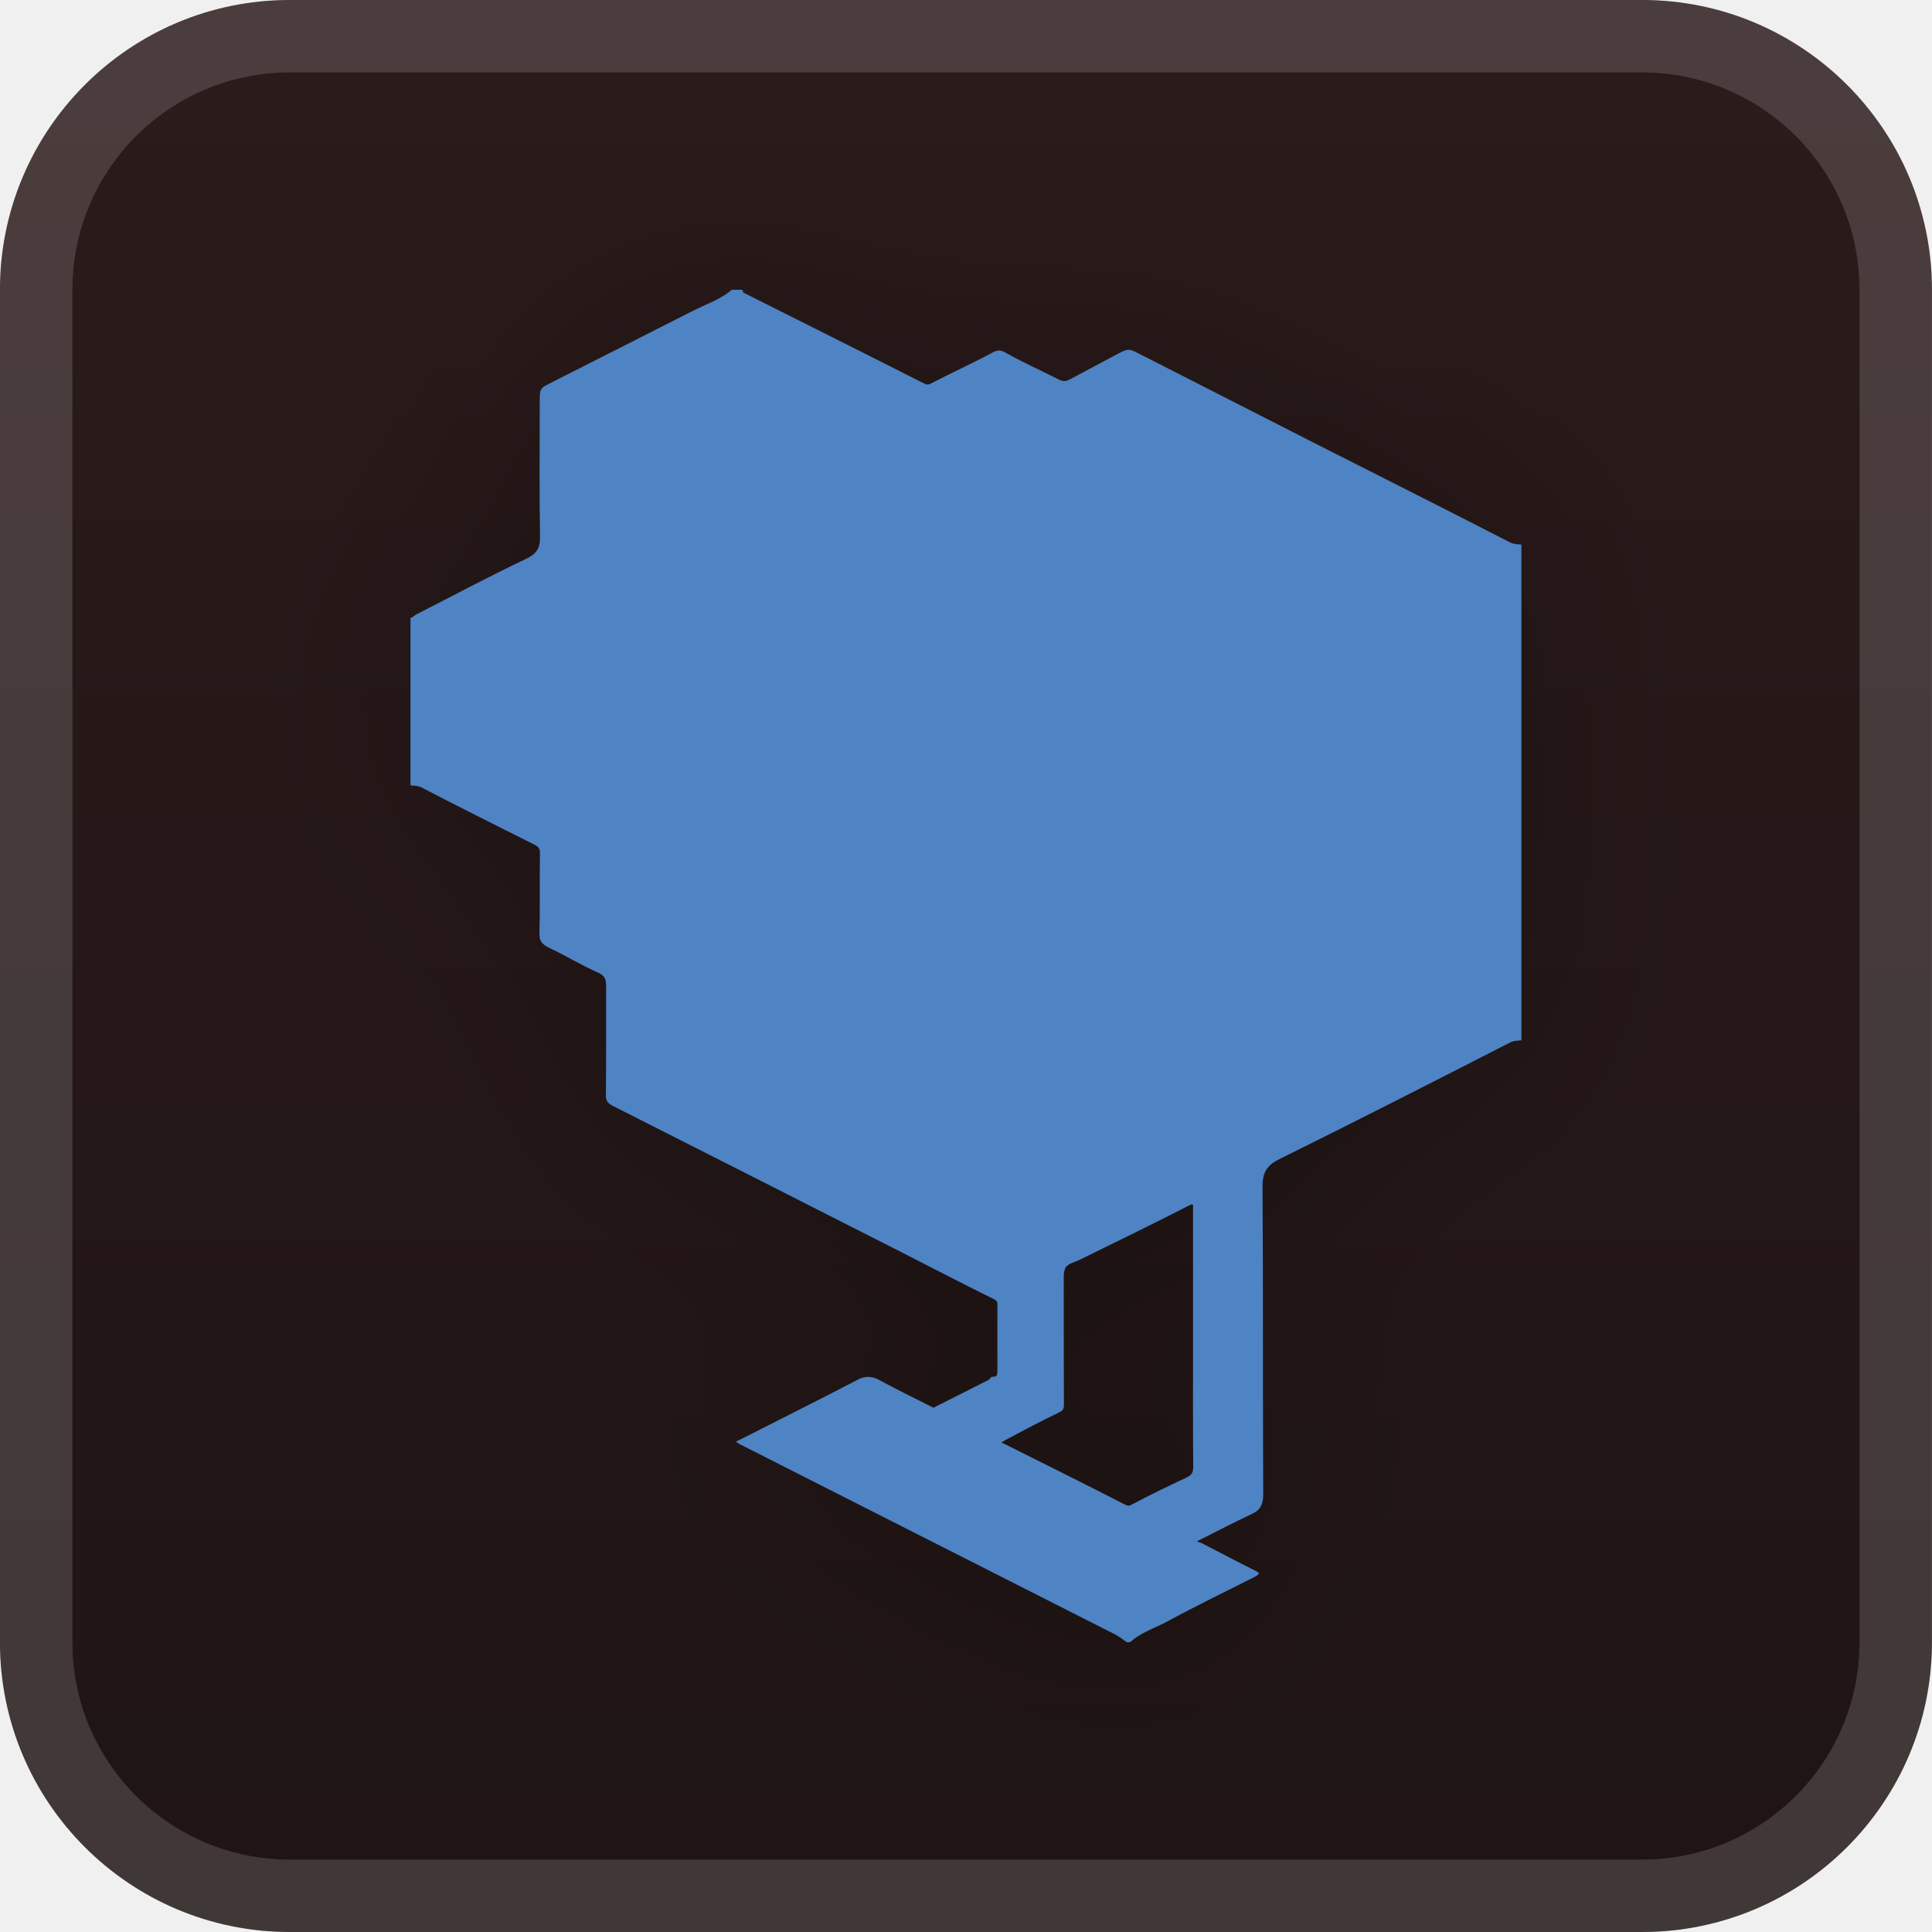
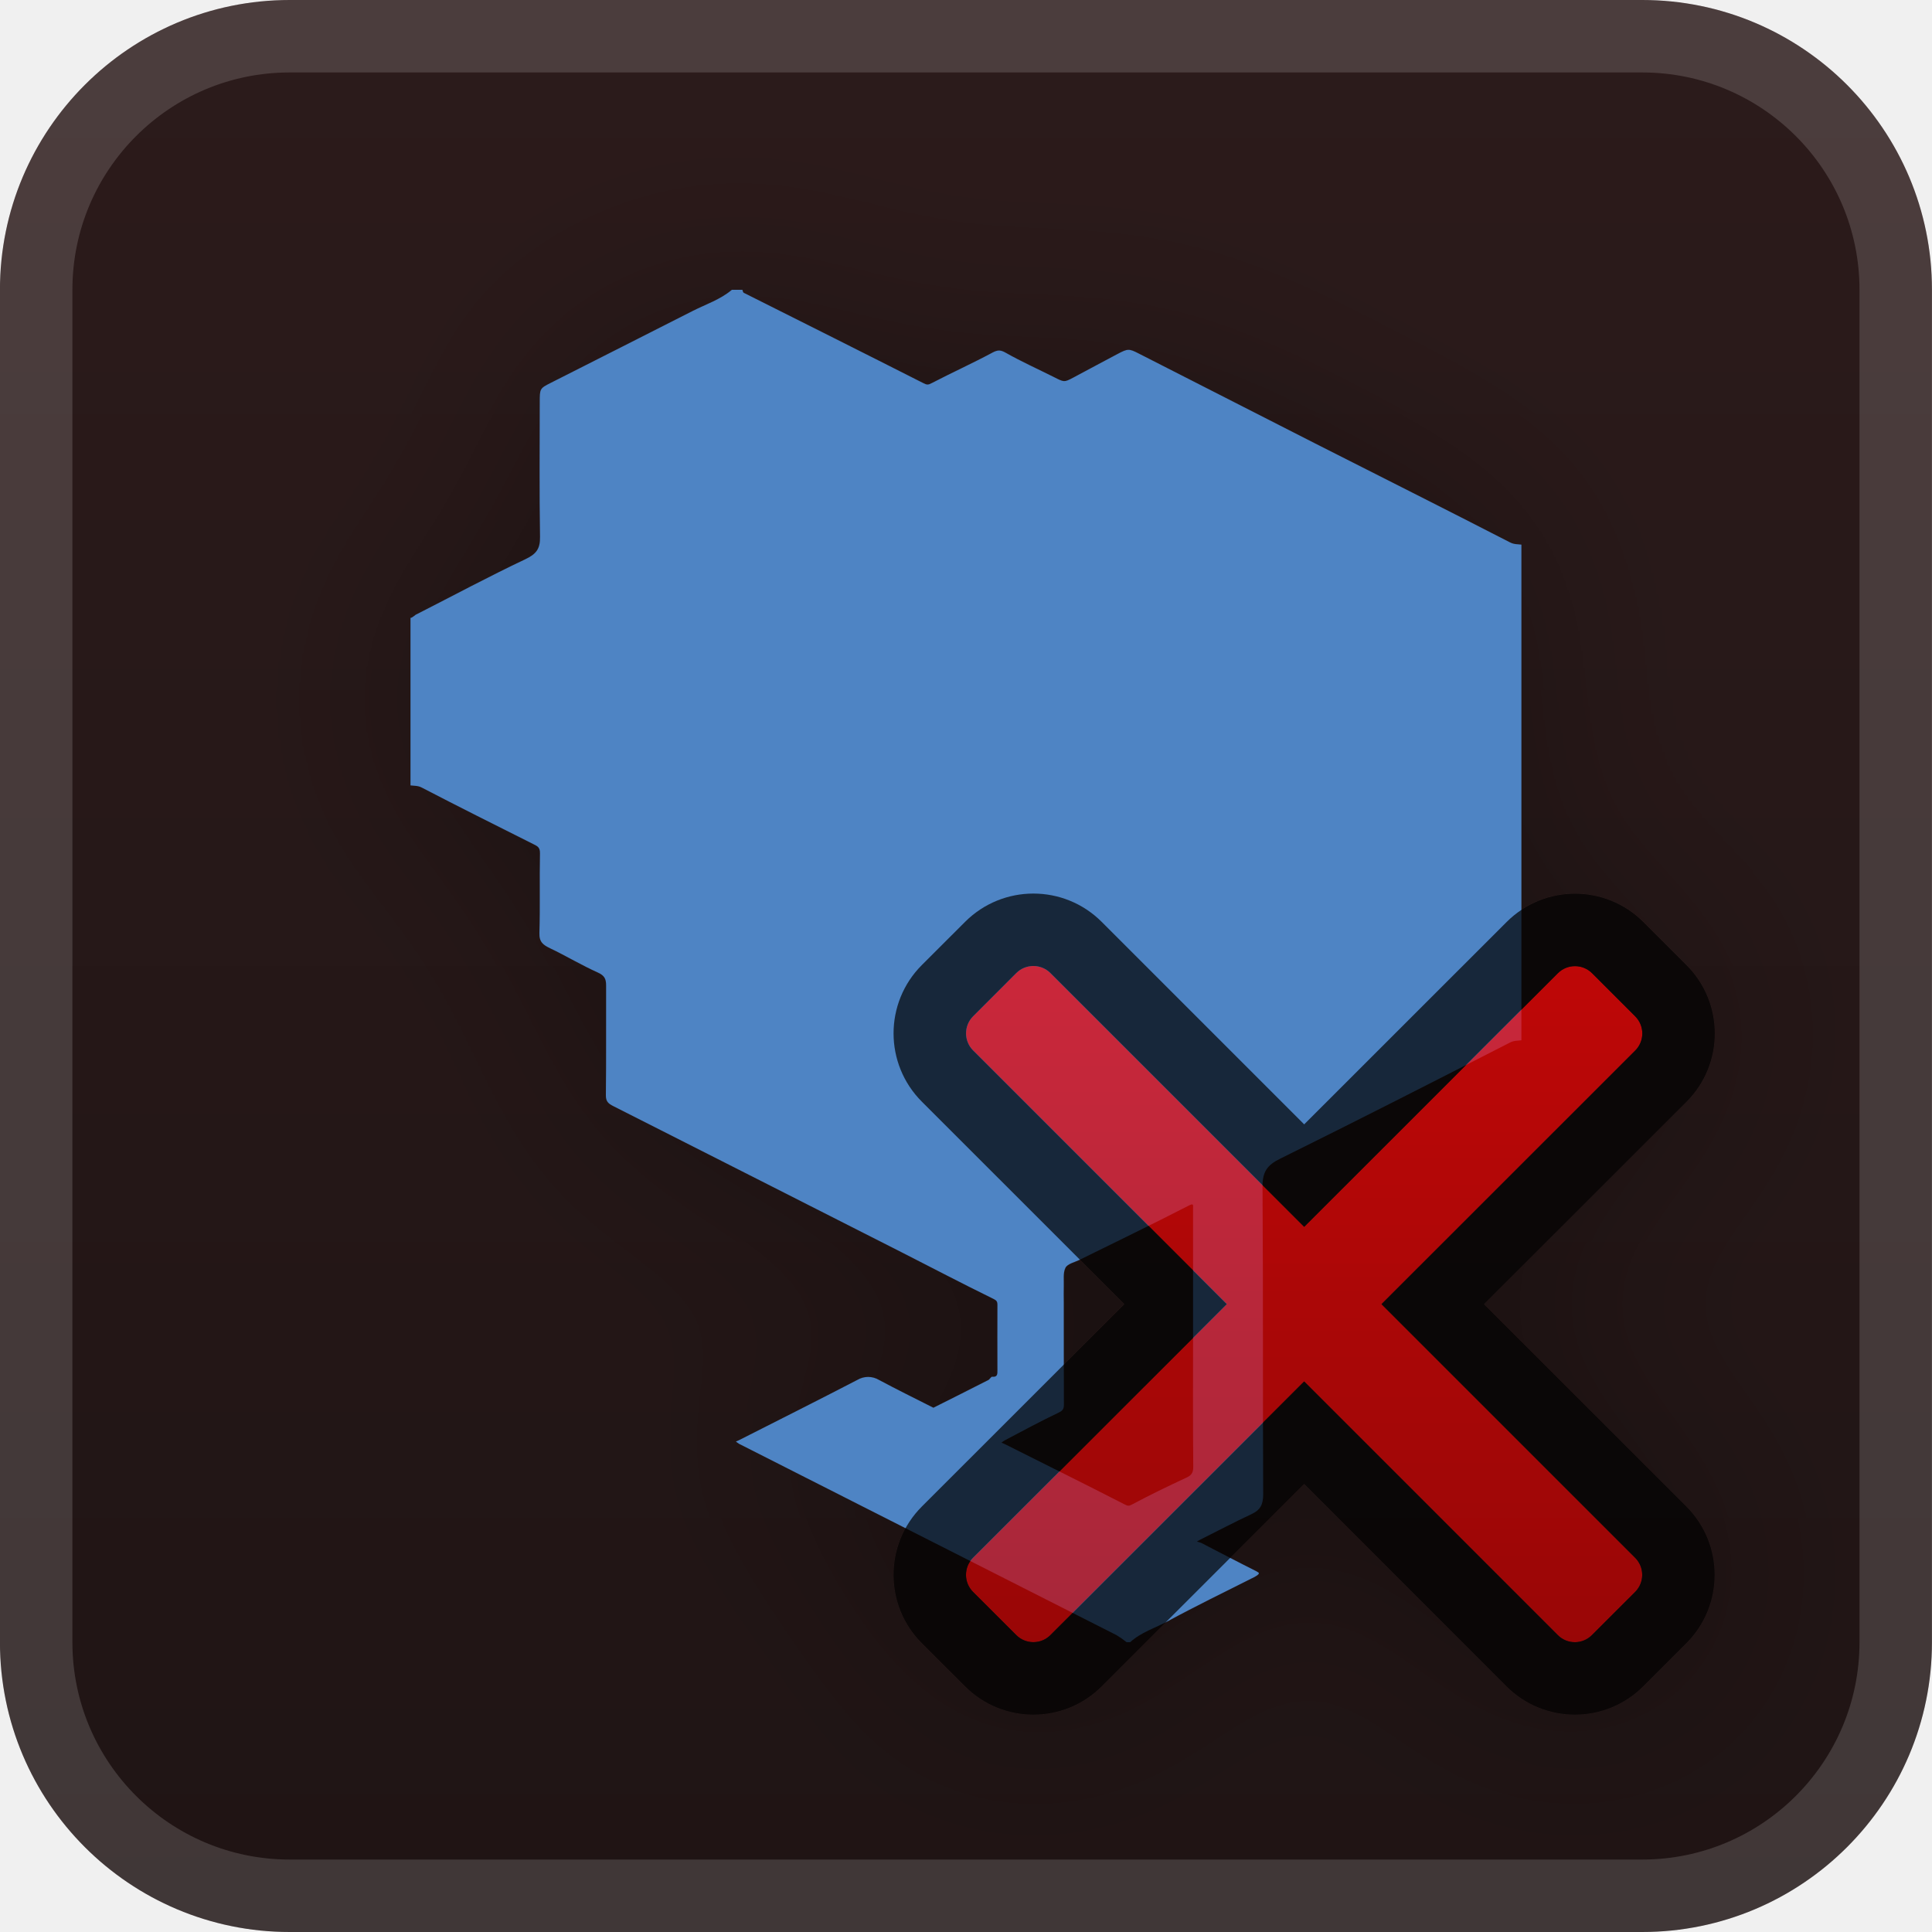
<svg xmlns="http://www.w3.org/2000/svg" width="40" height="40" viewBox="0 0 40 40" fill="none">
-   <rect x="-0.001" y="-2.28882e-05" width="40" height="40" rx="6" fill="url(#paint0_linear_28_3940)" />
-   <g filter="url(#filter0_d_28_3940)">
-     <path d="M8.499 16.261V12.793C8.544 12.79 8.589 12.73 8.632 12.715C9.379 12.335 10.119 11.937 10.876 11.579C11.103 11.471 11.186 11.365 11.181 11.111C11.165 10.184 11.175 9.257 11.175 8.329C11.175 8.044 11.175 8.042 11.411 7.923C12.388 7.427 13.367 6.935 14.342 6.438C14.616 6.299 14.913 6.203 15.153 6H15.37C15.379 6.021 15.382 6.053 15.396 6.061C16.636 6.684 17.876 7.303 19.113 7.931C19.189 7.97 19.216 7.973 19.293 7.931C19.709 7.714 20.138 7.521 20.551 7.299C20.665 7.238 20.722 7.247 20.83 7.308C21.151 7.489 21.486 7.64 21.818 7.806C22.031 7.914 22.031 7.918 22.214 7.822C22.521 7.659 22.826 7.493 23.134 7.331C23.351 7.216 23.374 7.216 23.575 7.319C24.79 7.939 26.007 8.559 27.224 9.179C28.571 9.862 29.921 10.54 31.264 11.23C31.348 11.273 31.42 11.266 31.499 11.276V21.538C31.42 21.549 31.348 21.541 31.264 21.584C29.681 22.394 28.098 23.202 26.501 23.991C26.235 24.122 26.137 24.263 26.139 24.568C26.154 26.692 26.143 28.817 26.153 30.941C26.153 31.152 26.092 31.265 25.908 31.35C25.553 31.515 25.207 31.698 24.857 31.873C24.831 31.886 24.805 31.902 24.78 31.917C24.812 31.924 24.845 31.934 24.876 31.947C25.254 32.142 25.63 32.341 26.011 32.531C26.079 32.565 26.076 32.579 26.028 32.616C25.991 32.641 25.951 32.663 25.91 32.681C25.331 32.973 24.747 33.256 24.176 33.566C23.916 33.707 23.624 33.794 23.398 34H23.326C23.26 33.947 23.19 33.898 23.117 33.854C20.514 32.533 17.909 31.213 15.304 29.894C15.28 29.88 15.257 29.863 15.236 29.845C15.256 29.837 15.277 29.829 15.297 29.819C16.115 29.404 16.935 28.993 17.75 28.57C17.818 28.53 17.895 28.508 17.974 28.508C18.053 28.508 18.13 28.53 18.198 28.57C18.57 28.77 18.949 28.955 19.325 29.146C19.705 28.955 20.085 28.765 20.463 28.572C20.494 28.556 20.519 28.502 20.542 28.504C20.656 28.515 20.651 28.446 20.651 28.368C20.651 27.916 20.648 27.464 20.651 27.013C20.651 26.924 20.613 26.916 20.539 26.877C19.915 26.572 19.301 26.249 18.683 25.935C16.688 24.922 14.692 23.91 12.696 22.9C12.595 22.848 12.542 22.805 12.544 22.673C12.553 21.917 12.546 21.16 12.549 20.403C12.549 20.27 12.518 20.199 12.382 20.137C12.046 19.987 11.727 19.794 11.394 19.635C11.25 19.566 11.161 19.507 11.168 19.315C11.185 18.767 11.168 18.217 11.18 17.668C11.183 17.537 11.121 17.517 11.036 17.473C10.268 17.088 9.495 16.702 8.733 16.306C8.65 16.263 8.58 16.271 8.499 16.261ZM24.701 27.733V25.025C24.701 24.941 24.719 24.905 24.599 24.967C23.854 25.35 23.099 25.714 22.348 26.085C22.247 26.134 22.104 26.164 22.06 26.246C22.005 26.352 22.029 26.501 22.024 26.632C22.02 26.741 22.024 26.851 22.024 26.961C22.024 27.669 22.024 28.377 22.027 29.084C22.027 29.182 21.995 29.21 21.906 29.253C21.532 29.43 21.168 29.629 20.802 29.821C20.778 29.835 20.756 29.852 20.734 29.869C20.754 29.878 20.775 29.886 20.796 29.895C21.625 30.311 22.456 30.722 23.282 31.146C23.351 31.181 23.371 31.185 23.443 31.146C23.808 30.951 24.18 30.771 24.555 30.597C24.663 30.548 24.706 30.497 24.705 30.369C24.697 29.49 24.701 28.612 24.701 27.733Z" fill="#4E84C4" />
+   <g clip-path="url(#clip0_28_3940)">
+     <rect x="-0.001" y="-2.28882e-05" width="40" height="40" rx="6" fill="url(#paint0_linear_28_3940)" />
+     <g filter="url(#filter0_d_28_3940)">
+       <path d="M8.499 16.261V12.793C8.544 12.79 8.589 12.73 8.632 12.715C9.379 12.335 10.119 11.937 10.876 11.579C11.103 11.471 11.186 11.365 11.181 11.111C11.165 10.184 11.175 9.257 11.175 8.329C11.175 8.044 11.175 8.042 11.411 7.923C12.388 7.427 13.367 6.935 14.342 6.438C14.616 6.299 14.913 6.203 15.153 6H15.37C15.379 6.021 15.382 6.053 15.396 6.061C16.636 6.684 17.876 7.303 19.113 7.931C19.189 7.97 19.216 7.973 19.293 7.931C19.709 7.714 20.138 7.521 20.551 7.299C20.665 7.238 20.722 7.247 20.83 7.308C21.151 7.489 21.486 7.64 21.818 7.806C22.031 7.914 22.031 7.918 22.214 7.822C22.521 7.659 22.826 7.493 23.134 7.331C23.351 7.216 23.374 7.216 23.575 7.319C24.79 7.939 26.007 8.559 27.224 9.179C28.571 9.862 29.921 10.54 31.264 11.23C31.348 11.273 31.42 11.266 31.499 11.276V21.538C31.42 21.549 31.348 21.541 31.264 21.584C29.681 22.394 28.098 23.202 26.501 23.991C26.235 24.122 26.137 24.263 26.139 24.568C26.154 26.692 26.143 28.817 26.153 30.941C26.153 31.152 26.092 31.265 25.908 31.35C25.553 31.515 25.207 31.698 24.857 31.873C24.831 31.886 24.805 31.902 24.78 31.917C24.812 31.924 24.845 31.934 24.876 31.947C25.254 32.142 25.63 32.341 26.011 32.531C26.079 32.565 26.076 32.579 26.028 32.616C25.991 32.641 25.951 32.663 25.91 32.681C25.331 32.973 24.747 33.256 24.176 33.566C23.916 33.707 23.624 33.794 23.398 34H23.326C23.26 33.947 23.19 33.898 23.117 33.854C20.514 32.533 17.909 31.213 15.304 29.894C15.28 29.88 15.257 29.863 15.236 29.845C15.256 29.837 15.277 29.829 15.297 29.819C16.115 29.404 16.935 28.993 17.75 28.57C17.818 28.53 17.895 28.508 17.974 28.508C18.053 28.508 18.13 28.53 18.198 28.57C18.57 28.77 18.949 28.955 19.325 29.146C19.705 28.955 20.085 28.765 20.463 28.572C20.494 28.556 20.519 28.502 20.542 28.504C20.656 28.515 20.651 28.446 20.651 28.368C20.651 27.916 20.648 27.464 20.651 27.013C20.651 26.924 20.613 26.916 20.539 26.877C19.915 26.572 19.301 26.249 18.683 25.935C16.688 24.922 14.692 23.91 12.696 22.9C12.595 22.848 12.542 22.805 12.544 22.673C12.553 21.917 12.546 21.16 12.549 20.403C12.549 20.27 12.518 20.199 12.382 20.137C12.046 19.987 11.727 19.794 11.394 19.635C11.25 19.566 11.161 19.507 11.168 19.315C11.185 18.767 11.168 18.217 11.18 17.668C11.183 17.537 11.121 17.517 11.036 17.473C10.268 17.088 9.495 16.702 8.733 16.306C8.65 16.263 8.58 16.271 8.499 16.261ZM24.701 27.733V25.025C24.701 24.941 24.719 24.905 24.599 24.967C23.854 25.35 23.099 25.714 22.348 26.085C22.247 26.134 22.104 26.164 22.06 26.246C22.005 26.352 22.029 26.501 22.024 26.632C22.02 26.741 22.024 26.851 22.024 26.961C22.024 27.669 22.024 28.377 22.027 29.084C22.027 29.182 21.995 29.21 21.906 29.253C21.532 29.43 21.168 29.629 20.802 29.821C20.778 29.835 20.756 29.852 20.734 29.869C20.754 29.878 20.775 29.886 20.796 29.895C21.625 30.311 22.456 30.722 23.282 31.146C23.351 31.181 23.371 31.185 23.443 31.146C23.808 30.951 24.18 30.771 24.555 30.597C24.663 30.548 24.706 30.497 24.705 30.369C24.697 29.49 24.701 28.612 24.701 27.733Z" fill="#4E84C4" />
+       <g opacity="0.7">
+         <mask id="path-4-outside-1_28_3940" maskUnits="userSpaceOnUse" x="18" y="18" width="18" height="18" fill="black">
+           <rect fill="white" x="18" y="18" width="18" height="18" />
+           <path fill-rule="evenodd" clip-rule="evenodd" d="M21.748 20.146C21.553 19.951 21.237 19.951 21.041 20.146L20.147 21.041C19.952 21.236 19.952 21.553 20.147 21.748L25.4 27.001L20.146 32.252C19.951 32.447 19.951 32.764 20.146 32.959L21.041 33.853C21.236 34.048 21.553 34.048 21.748 33.853L27.001 28.602L32.252 33.853C32.447 34.049 32.764 34.049 32.959 33.853L33.854 32.959C34.049 32.764 34.049 32.447 33.854 32.252L28.603 27.001L33.856 21.75C34.051 21.555 34.051 21.239 33.856 21.043L32.962 20.149C32.766 19.954 32.45 19.954 32.254 20.149L27.002 25.4L21.748 20.146Z" />
+         </mask>
+         <path fill-rule="evenodd" clip-rule="evenodd" d="M21.748 20.146C21.553 19.951 21.237 19.951 21.041 20.146L20.147 21.041C19.952 21.236 19.952 21.553 20.147 21.748L25.4 27.001L20.146 32.252C19.951 32.447 19.951 32.764 20.146 32.959L21.041 33.853C21.236 34.048 21.553 34.048 21.748 33.853L27.001 28.602L32.252 33.853C32.447 34.049 32.764 34.049 32.959 33.853L33.854 32.959C34.049 32.764 34.049 32.447 33.854 32.252L28.603 27.001L33.856 21.75C34.051 21.555 34.051 21.239 33.856 21.043L32.962 20.149C32.766 19.954 32.45 19.954 32.254 20.149L27.002 25.4L21.748 20.146Z" fill="url(#paint1_linear_28_3940)" />
+         <path d="M21.041 20.146L19.981 19.086L19.981 19.086L21.041 20.146ZM21.748 20.146L22.809 19.086L22.809 19.086L21.748 20.146ZM20.147 21.041L21.208 22.102L21.208 22.102L20.147 21.041ZM20.147 21.748L21.208 20.687L21.208 20.687L20.147 21.748ZM25.4 27.001L26.46 28.062L27.521 27.001L26.46 25.94L25.4 27.001ZM20.146 32.252L21.207 33.313L21.207 33.313L20.146 32.252ZM20.146 32.959L21.207 31.898L21.207 31.898L20.146 32.959ZM21.041 33.853L19.981 34.914L19.981 34.914L21.041 33.853ZM21.748 33.853L20.688 32.792L20.688 32.792L21.748 33.853ZM27.001 28.602L28.062 27.542L27.002 26.481L25.941 27.541L27.001 28.602ZM32.252 33.853L31.191 34.914L31.191 34.914L32.252 33.853ZM32.959 33.853L34.02 34.914L34.02 34.914L32.959 33.853ZM33.854 32.959L32.793 31.898L32.793 31.898L33.854 32.959ZM33.854 32.252L32.793 33.312L32.793 33.312L33.854 32.252ZM28.603 27.001L27.543 25.94L26.482 27.001L27.542 28.062L28.603 27.001ZM33.856 21.75L32.796 20.689L32.796 20.689L33.856 21.75ZM33.856 21.043L34.917 19.983L34.917 19.983L33.856 21.043ZM32.962 20.149L31.901 21.21L31.901 21.21L32.962 20.149ZM32.254 20.149L31.194 19.088L31.194 19.088L32.254 20.149ZM27.002 25.4L25.941 26.46L27.001 27.521L28.062 26.46L27.002 25.4ZM22.102 21.207C21.712 21.598 21.078 21.598 20.688 21.207L22.809 19.086C22.028 18.305 20.762 18.305 19.981 19.086L22.102 21.207ZM21.208 22.102L22.102 21.207L19.981 19.086L19.086 19.98L21.208 22.102ZM21.208 20.687C21.598 21.078 21.598 21.711 21.208 22.102L19.086 19.98C18.305 20.761 18.305 22.028 19.086 22.809L21.208 20.687ZM26.46 25.94L21.208 20.687L19.086 22.809L24.339 28.061L26.46 25.94ZM21.207 33.313L26.46 28.062L24.339 25.94L19.086 31.191L21.207 33.313ZM21.207 31.898C21.598 32.289 21.598 32.922 21.207 33.313L19.086 31.191C18.305 31.972 18.305 33.239 19.086 34.02L21.207 31.898ZM22.102 32.792L21.207 31.898L19.086 34.02L19.981 34.914L22.102 32.792ZM20.688 32.792C21.078 32.402 21.711 32.402 22.102 32.792L19.981 34.914C20.762 35.695 22.028 35.695 22.809 34.914L20.688 32.792ZM25.941 27.541L20.688 32.792L22.809 34.914L28.062 29.663L25.941 27.541ZM33.313 32.793L28.062 27.542L25.941 29.663L31.191 34.914L33.313 32.793ZM31.898 32.793C32.289 32.402 32.922 32.402 33.313 32.793L31.191 34.914C31.973 35.695 33.239 35.695 34.02 34.914L31.898 32.793ZM32.793 31.898L31.898 32.793L34.02 34.914L34.914 34.02L32.793 31.898ZM32.793 33.312C32.402 32.922 32.402 32.289 32.793 31.898L34.914 34.02C35.695 33.239 35.695 31.972 34.914 31.191L32.793 33.312ZM27.542 28.062L32.793 33.312L34.914 31.191L29.664 25.941L27.542 28.062ZM32.796 20.689L27.543 25.94L29.664 28.062L34.917 22.811L32.796 20.689ZM32.796 22.104C32.405 21.714 32.405 21.08 32.796 20.689L34.917 22.811C35.698 22.03 35.698 20.764 34.917 19.983L32.796 22.104ZM31.901 21.21L32.796 22.104L34.917 19.983L34.022 19.088L31.901 21.21ZM33.315 21.21C32.924 21.6 32.291 21.6 31.901 21.21L34.022 19.088C33.241 18.308 31.975 18.308 31.194 19.088L33.315 21.21ZM28.062 26.46L33.315 21.21L31.194 19.088L25.941 24.339L28.062 26.46ZM20.688 21.207L25.941 26.46L28.062 24.339L22.809 19.086L20.688 21.207Z" fill="black" mask="url(#path-4-outside-1_28_3940)" />
+       </g>
+     </g>
  </g>
  <rect x="0.749" y="0.75" width="38.5" height="38.5" rx="5.25" stroke="white" stroke-opacity="0.15" stroke-width="1.5" />
  <defs>
-     <filter id="filter0_d_28_3940" x="1.999" y="2" width="36" height="36" filterUnits="userSpaceOnUse" color-interpolation-filters="sRGB">
+     <filter id="filter0_d_28_3940" x="1.999" y="2" width="37.503" height="37.5" filterUnits="userSpaceOnUse" color-interpolation-filters="sRGB">
      <feFlood flood-opacity="0" result="BackgroundImageFix" />
      <feColorMatrix in="SourceAlpha" type="matrix" values="0 0 0 0 0 0 0 0 0 0 0 0 0 0 0 0 0 0 127 0" result="hardAlpha" />
      <feOffset />
      <feGaussianBlur stdDeviation="2" />
      <feComposite in2="hardAlpha" operator="out" />
      <feColorMatrix type="matrix" values="0 0 0 0 0 0 0 0 0 0 0 0 0 0 0 0 0 0 0.25 0" />
      <feBlend mode="normal" in2="BackgroundImageFix" result="effect1_dropShadow_28_3940" />
      <feBlend mode="normal" in="SourceGraphic" in2="effect1_dropShadow_28_3940" result="shape" />
    </filter>
    <linearGradient id="paint0_linear_28_3940" x1="19.999" y1="-2.28882e-05" x2="19.999" y2="40" gradientUnits="userSpaceOnUse">
      <stop stop-color="#2C1B1B" />
      <stop offset="1" stop-color="#1F1414" />
    </linearGradient>
+     <linearGradient id="paint1_linear_28_3940" x1="27.001" y1="20" x2="27.001" y2="34" gradientUnits="userSpaceOnUse">
+       <stop stop-color="#FF0000" />
+       <stop offset="1" stop-color="#CC0000" />
+     </linearGradient>
+     <clipPath id="clip0_28_3940">
+       <rect x="-0.001" y="-2.28882e-05" width="40" height="40" rx="6" fill="white" />
+     </clipPath>
  </defs>
</svg>
